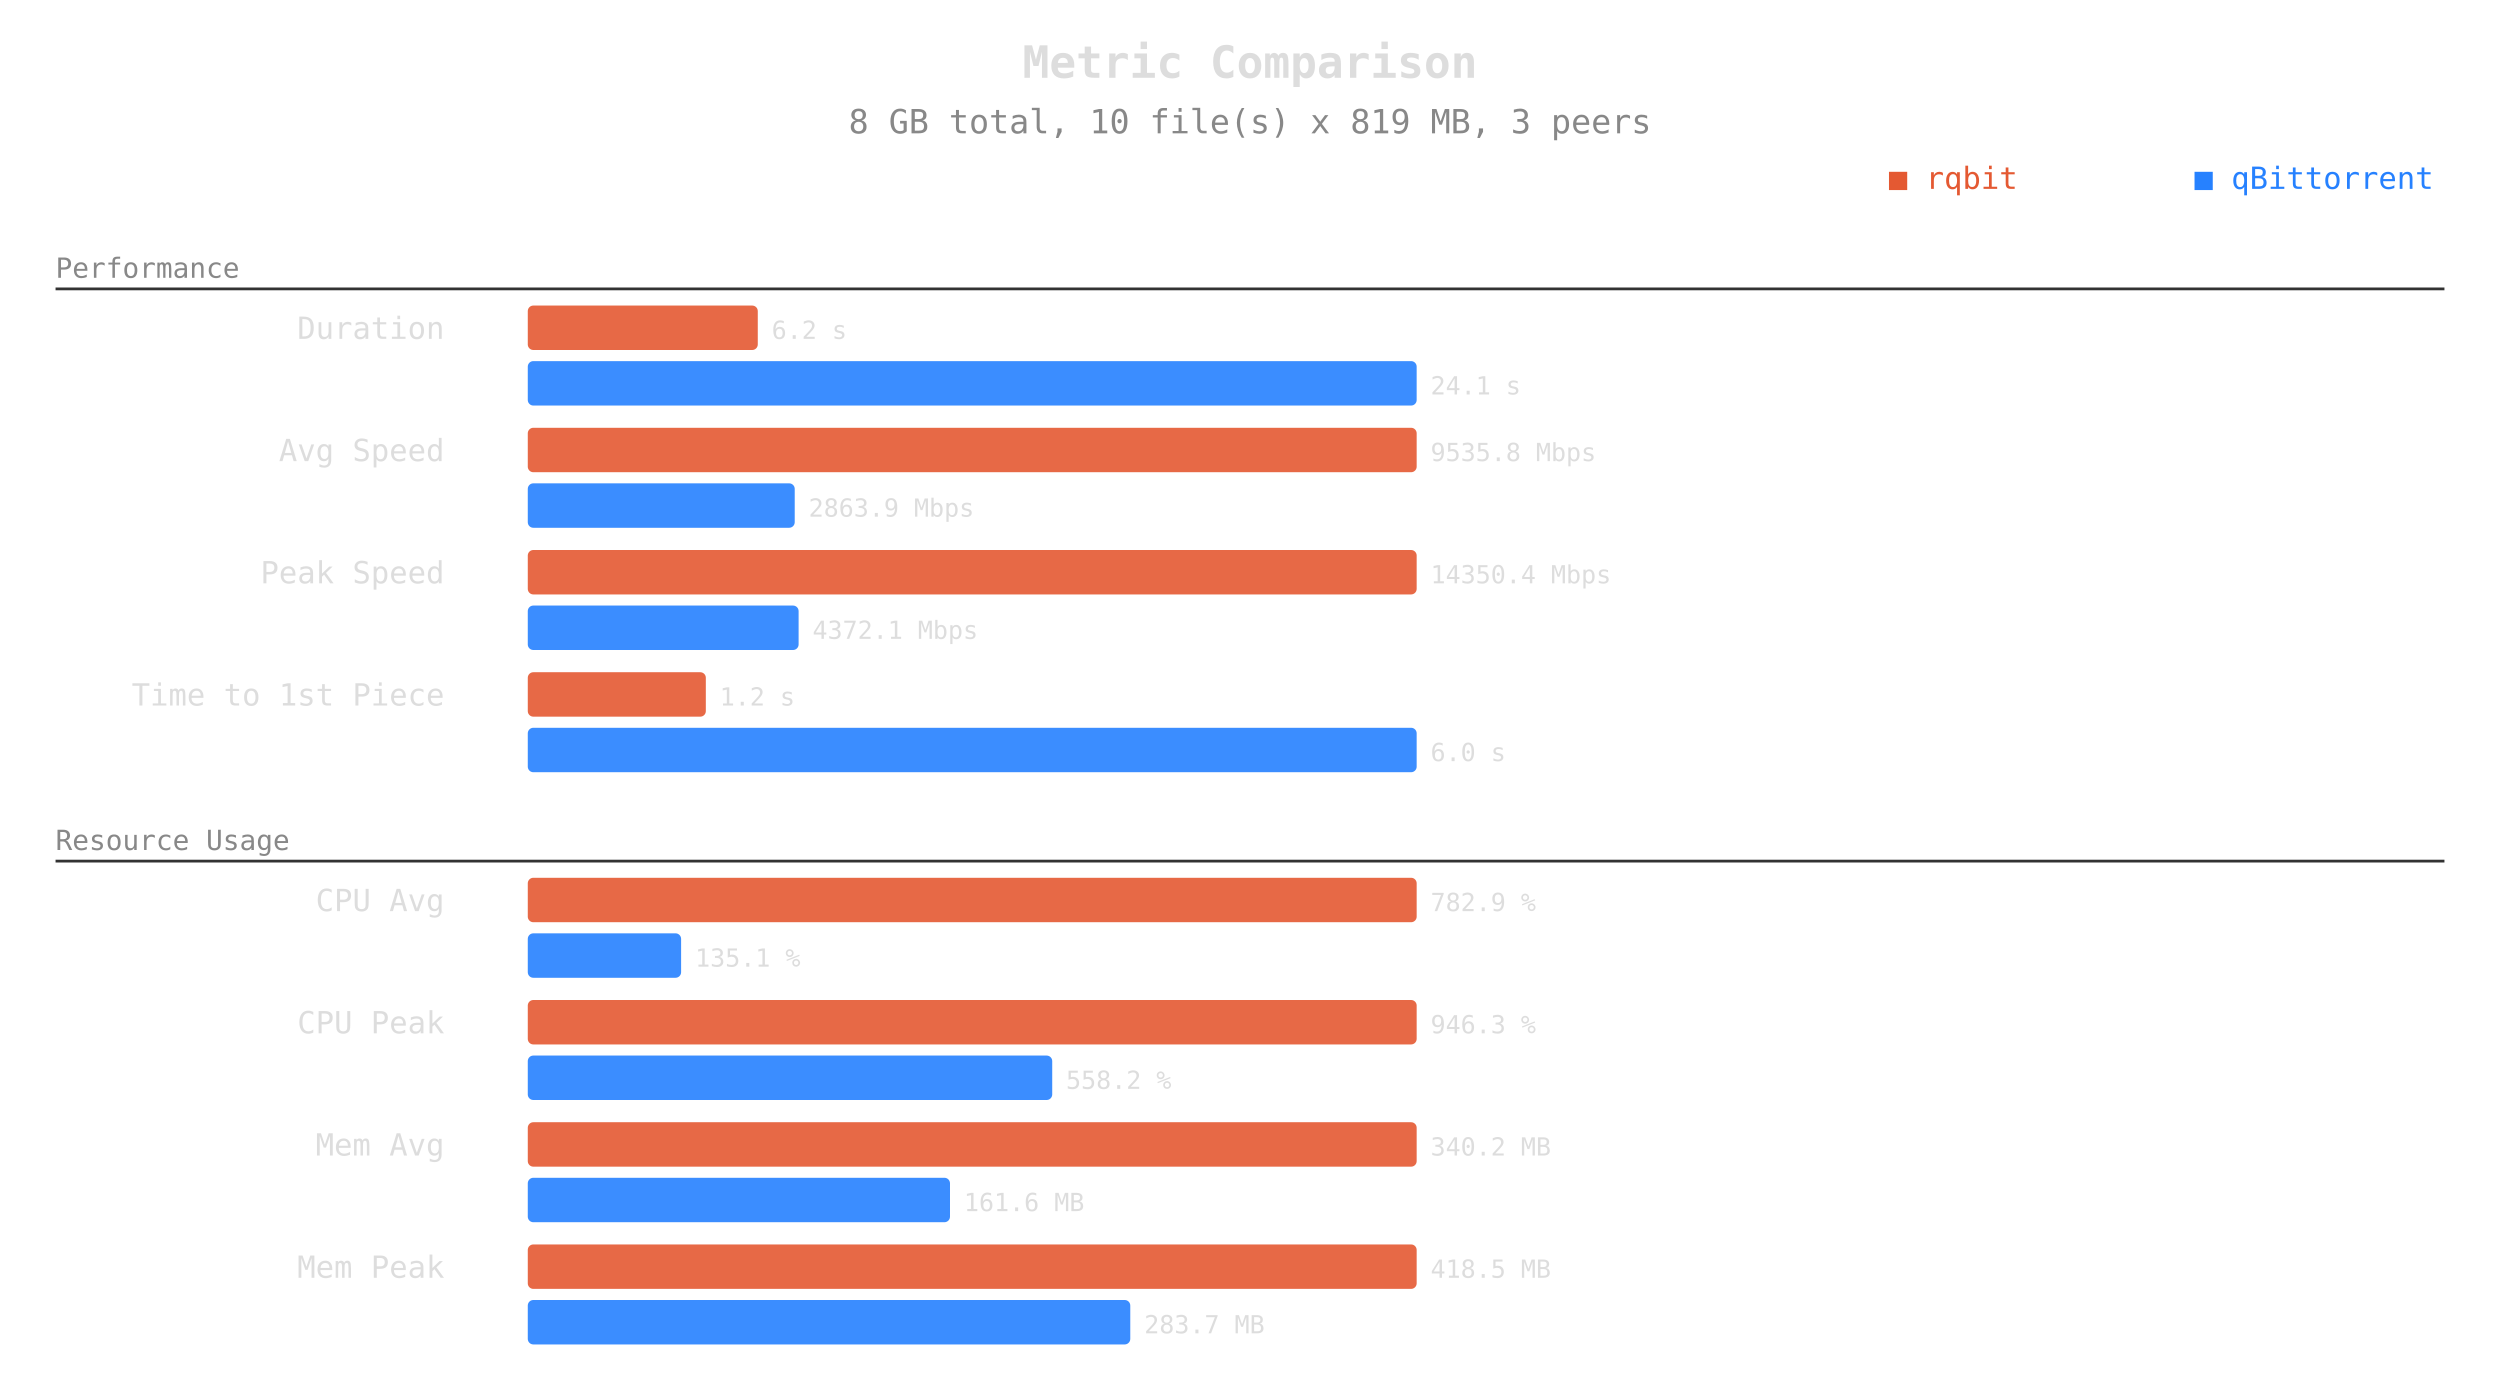
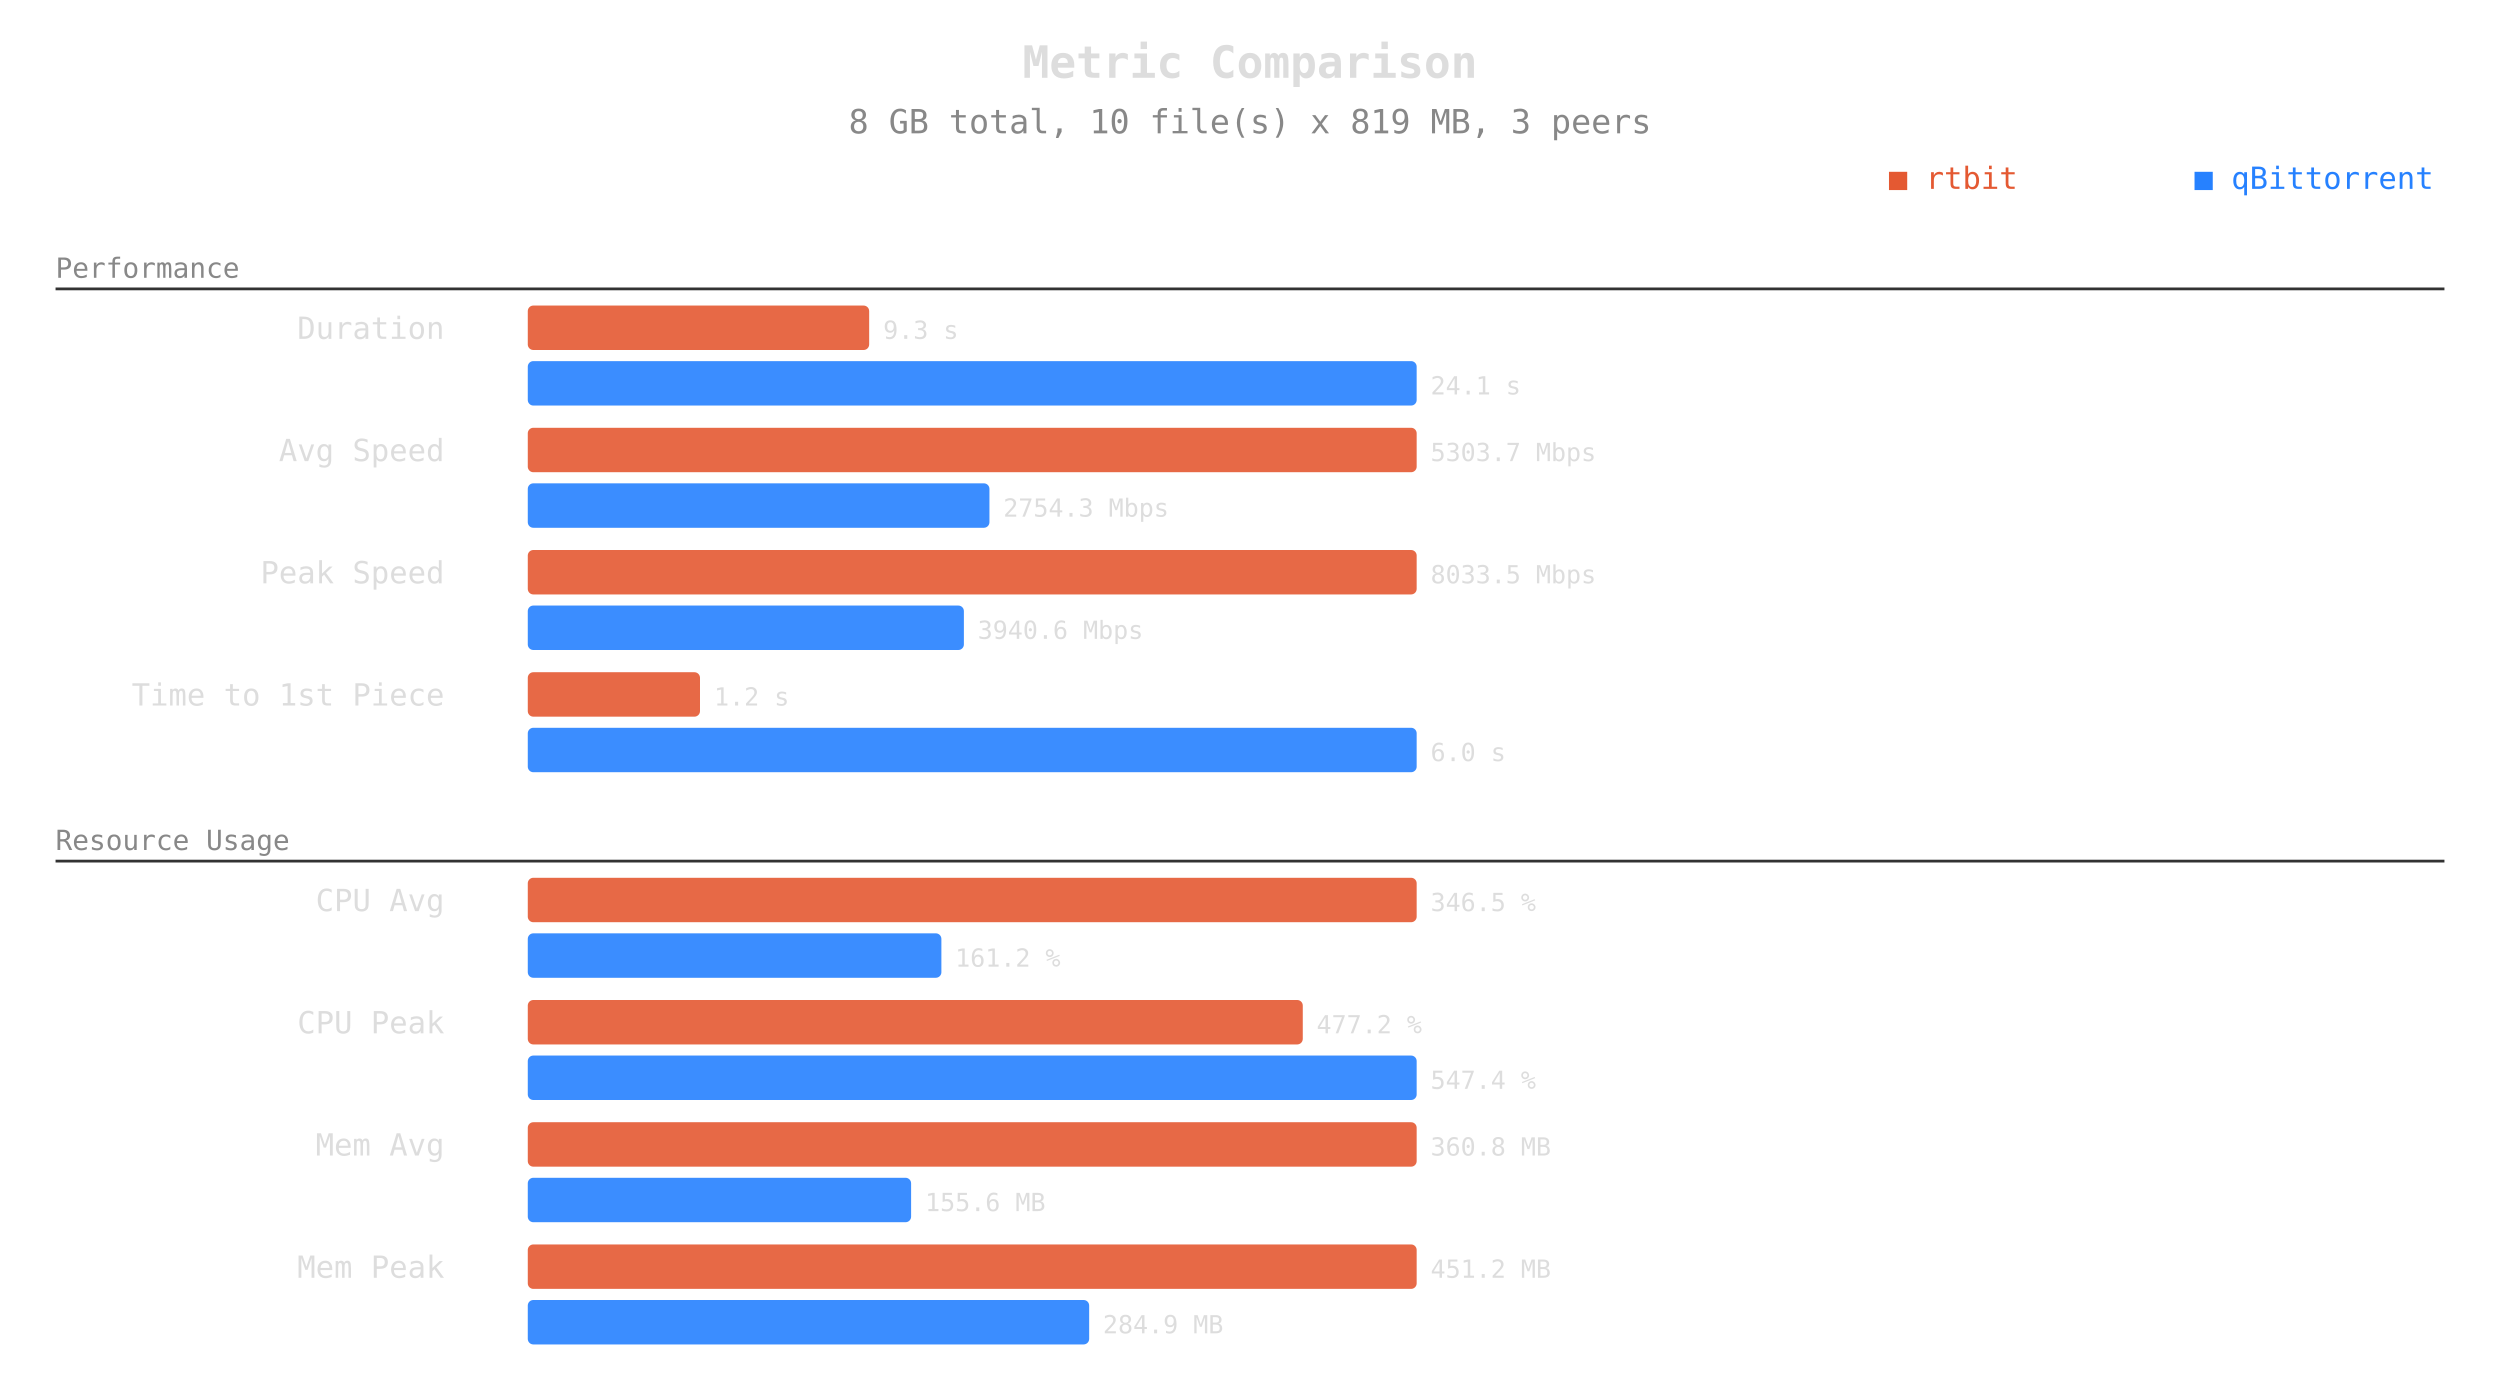
<svg xmlns="http://www.w3.org/2000/svg" width="900" height="502" style="background:#1a1a2e">
  <text x="450" y="28" fill="#ddd" font-size="16" text-anchor="middle" font-family="monospace" font-weight="bold">Metric Comparison</text>
  <text x="450" y="48" fill="#888" font-size="12" text-anchor="middle" font-family="monospace">8 GB total, 10 file(s) x 819 MB, 3 peers</text>
-   <text x="680" y="68" fill="#E45932" font-size="11" font-family="monospace">■ rqbit</text>
+   <text x="680" y="68" fill="#E45932" font-size="11" font-family="monospace">■ rtbit</text>
  <text x="790" y="68" fill="#2681FF" font-size="11" font-family="monospace">■ qBittorrent</text>
  <text x="20" y="100" fill="#888" font-size="10" font-family="monospace" text-transform="uppercase">Performance</text>
  <line x1="20" y1="104" x2="880" y2="104" stroke="#333" stroke-width="1" />
  <text x="160" y="122" fill="#ddd" font-size="11" text-anchor="end" font-family="monospace">Duration</text>
-   <rect x="190" y="110" width="82.8" height="16" fill="#E45932" opacity="0.9" rx="2" />
-   <text x="277.806" y="122" fill="#ddd" font-size="9" font-family="monospace">6.2 s</text>
+   <rect x="190" y="110" width="122.9" height="16" fill="#E45932" opacity="0.9" rx="2" />
+   <text x="317.94" y="122" fill="#ddd" font-size="9" font-family="monospace">9.3 s</text>
  <rect x="190" y="130" width="320.0" height="16" fill="#2681FF" opacity="0.9" rx="2" />
  <text x="515" y="142" fill="#ddd" font-size="9" font-family="monospace">24.1 s</text>
  <text x="160" y="166" fill="#ddd" font-size="11" text-anchor="end" font-family="monospace">Avg Speed</text>
  <rect x="190" y="154" width="320.0" height="16" fill="#E45932" opacity="0.9" rx="2" />
-   <text x="515" y="166" fill="#ddd" font-size="9" font-family="monospace">9535.8 Mbps</text>
-   <rect x="190" y="174" width="96.1" height="16" fill="#2681FF" opacity="0.9" rx="2" />
-   <text x="291.107" y="186" fill="#ddd" font-size="9" font-family="monospace">2863.9 Mbps</text>
+   <text x="515" y="166" fill="#ddd" font-size="9" font-family="monospace">5303.7 Mbps</text>
+   <rect x="190" y="174" width="166.2" height="16" fill="#2681FF" opacity="0.9" rx="2" />
+   <text x="361.18" y="186" fill="#ddd" font-size="9" font-family="monospace">2754.3 Mbps</text>
  <text x="160" y="210" fill="#ddd" font-size="11" text-anchor="end" font-family="monospace">Peak Speed</text>
  <rect x="190" y="198" width="320.0" height="16" fill="#E45932" opacity="0.9" rx="2" />
-   <text x="515" y="210" fill="#ddd" font-size="9" font-family="monospace">14350.4 Mbps</text>
-   <rect x="190" y="218" width="97.5" height="16" fill="#2681FF" opacity="0.9" rx="2" />
-   <text x="292.494" y="230" fill="#ddd" font-size="9" font-family="monospace">4372.1 Mbps</text>
+   <text x="515" y="210" fill="#ddd" font-size="9" font-family="monospace">8033.5 Mbps</text>
+   <rect x="190" y="218" width="157.0" height="16" fill="#2681FF" opacity="0.9" rx="2" />
+   <text x="351.967" y="230" fill="#ddd" font-size="9" font-family="monospace">3940.6 Mbps</text>
  <text x="160" y="254" fill="#ddd" font-size="11" text-anchor="end" font-family="monospace">Time to 1st Piece</text>
-   <rect x="190" y="242" width="64.1" height="16" fill="#E45932" opacity="0.9" rx="2" />
-   <text x="259.095" y="254" fill="#ddd" font-size="9" font-family="monospace">1.2 s</text>
+   <rect x="190" y="242" width="62.0" height="16" fill="#E45932" opacity="0.9" rx="2" />
+   <text x="257.049" y="254" fill="#ddd" font-size="9" font-family="monospace">1.2 s</text>
  <rect x="190" y="262" width="320.0" height="16" fill="#2681FF" opacity="0.9" rx="2" />
  <text x="515" y="274" fill="#ddd" font-size="9" font-family="monospace">6.0 s</text>
  <text x="20" y="306" fill="#888" font-size="10" font-family="monospace" text-transform="uppercase">Resource Usage</text>
  <line x1="20" y1="310" x2="880" y2="310" stroke="#333" stroke-width="1" />
  <text x="160" y="328" fill="#ddd" font-size="11" text-anchor="end" font-family="monospace">CPU Avg</text>
  <rect x="190" y="316" width="320.0" height="16" fill="#E45932" opacity="0.9" rx="2" />
-   <text x="515" y="328" fill="#ddd" font-size="9" font-family="monospace">782.9 %</text>
-   <rect x="190" y="336" width="55.2" height="16" fill="#2681FF" opacity="0.9" rx="2" />
-   <text x="250.239" y="348" fill="#ddd" font-size="9" font-family="monospace">135.1 %</text>
+   <text x="515" y="328" fill="#ddd" font-size="9" font-family="monospace">346.5 %</text>
+   <rect x="190" y="336" width="148.9" height="16" fill="#2681FF" opacity="0.9" rx="2" />
+   <text x="343.857" y="348" fill="#ddd" font-size="9" font-family="monospace">161.2 %</text>
  <text x="160" y="372" fill="#ddd" font-size="11" text-anchor="end" font-family="monospace">CPU Peak</text>
-   <rect x="190" y="360" width="320.0" height="16" fill="#E45932" opacity="0.9" rx="2" />
-   <text x="515" y="372" fill="#ddd" font-size="9" font-family="monospace">946.3 %</text>
-   <rect x="190" y="380" width="188.8" height="16" fill="#2681FF" opacity="0.9" rx="2" />
-   <text x="383.773" y="392" fill="#ddd" font-size="9" font-family="monospace">558.2 %</text>
+   <rect x="190" y="360" width="279.0" height="16" fill="#E45932" opacity="0.9" rx="2" />
+   <text x="473.952" y="372" fill="#ddd" font-size="9" font-family="monospace">477.2 %</text>
+   <rect x="190" y="380" width="320.0" height="16" fill="#2681FF" opacity="0.9" rx="2" />
+   <text x="515" y="392" fill="#ddd" font-size="9" font-family="monospace">547.4 %</text>
  <text x="160" y="416" fill="#ddd" font-size="11" text-anchor="end" font-family="monospace">Mem Avg</text>
  <rect x="190" y="404" width="320.0" height="16" fill="#E45932" opacity="0.9" rx="2" />
-   <text x="515" y="416" fill="#ddd" font-size="9" font-family="monospace">340.2 MB</text>
-   <rect x="190" y="424" width="152.0" height="16" fill="#2681FF" opacity="0.9" rx="2" />
-   <text x="347.016" y="436" fill="#ddd" font-size="9" font-family="monospace">161.6 MB</text>
+   <text x="515" y="416" fill="#ddd" font-size="9" font-family="monospace">360.8 MB</text>
+   <rect x="190" y="424" width="138.0" height="16" fill="#2681FF" opacity="0.9" rx="2" />
+   <text x="333.031" y="436" fill="#ddd" font-size="9" font-family="monospace">155.6 MB</text>
  <text x="160" y="460" fill="#ddd" font-size="11" text-anchor="end" font-family="monospace">Mem Peak</text>
  <rect x="190" y="448" width="320.0" height="16" fill="#E45932" opacity="0.9" rx="2" />
-   <text x="515" y="460" fill="#ddd" font-size="9" font-family="monospace">418.5 MB</text>
-   <rect x="190" y="468" width="216.9" height="16" fill="#2681FF" opacity="0.9" rx="2" />
-   <text x="411.926" y="480" fill="#ddd" font-size="9" font-family="monospace">283.7 MB</text>
+   <text x="515" y="460" fill="#ddd" font-size="9" font-family="monospace">451.2 MB</text>
+   <rect x="190" y="468" width="202.1" height="16" fill="#2681FF" opacity="0.9" rx="2" />
+   <text x="397.06" y="480" fill="#ddd" font-size="9" font-family="monospace">284.9 MB</text>
</svg>
